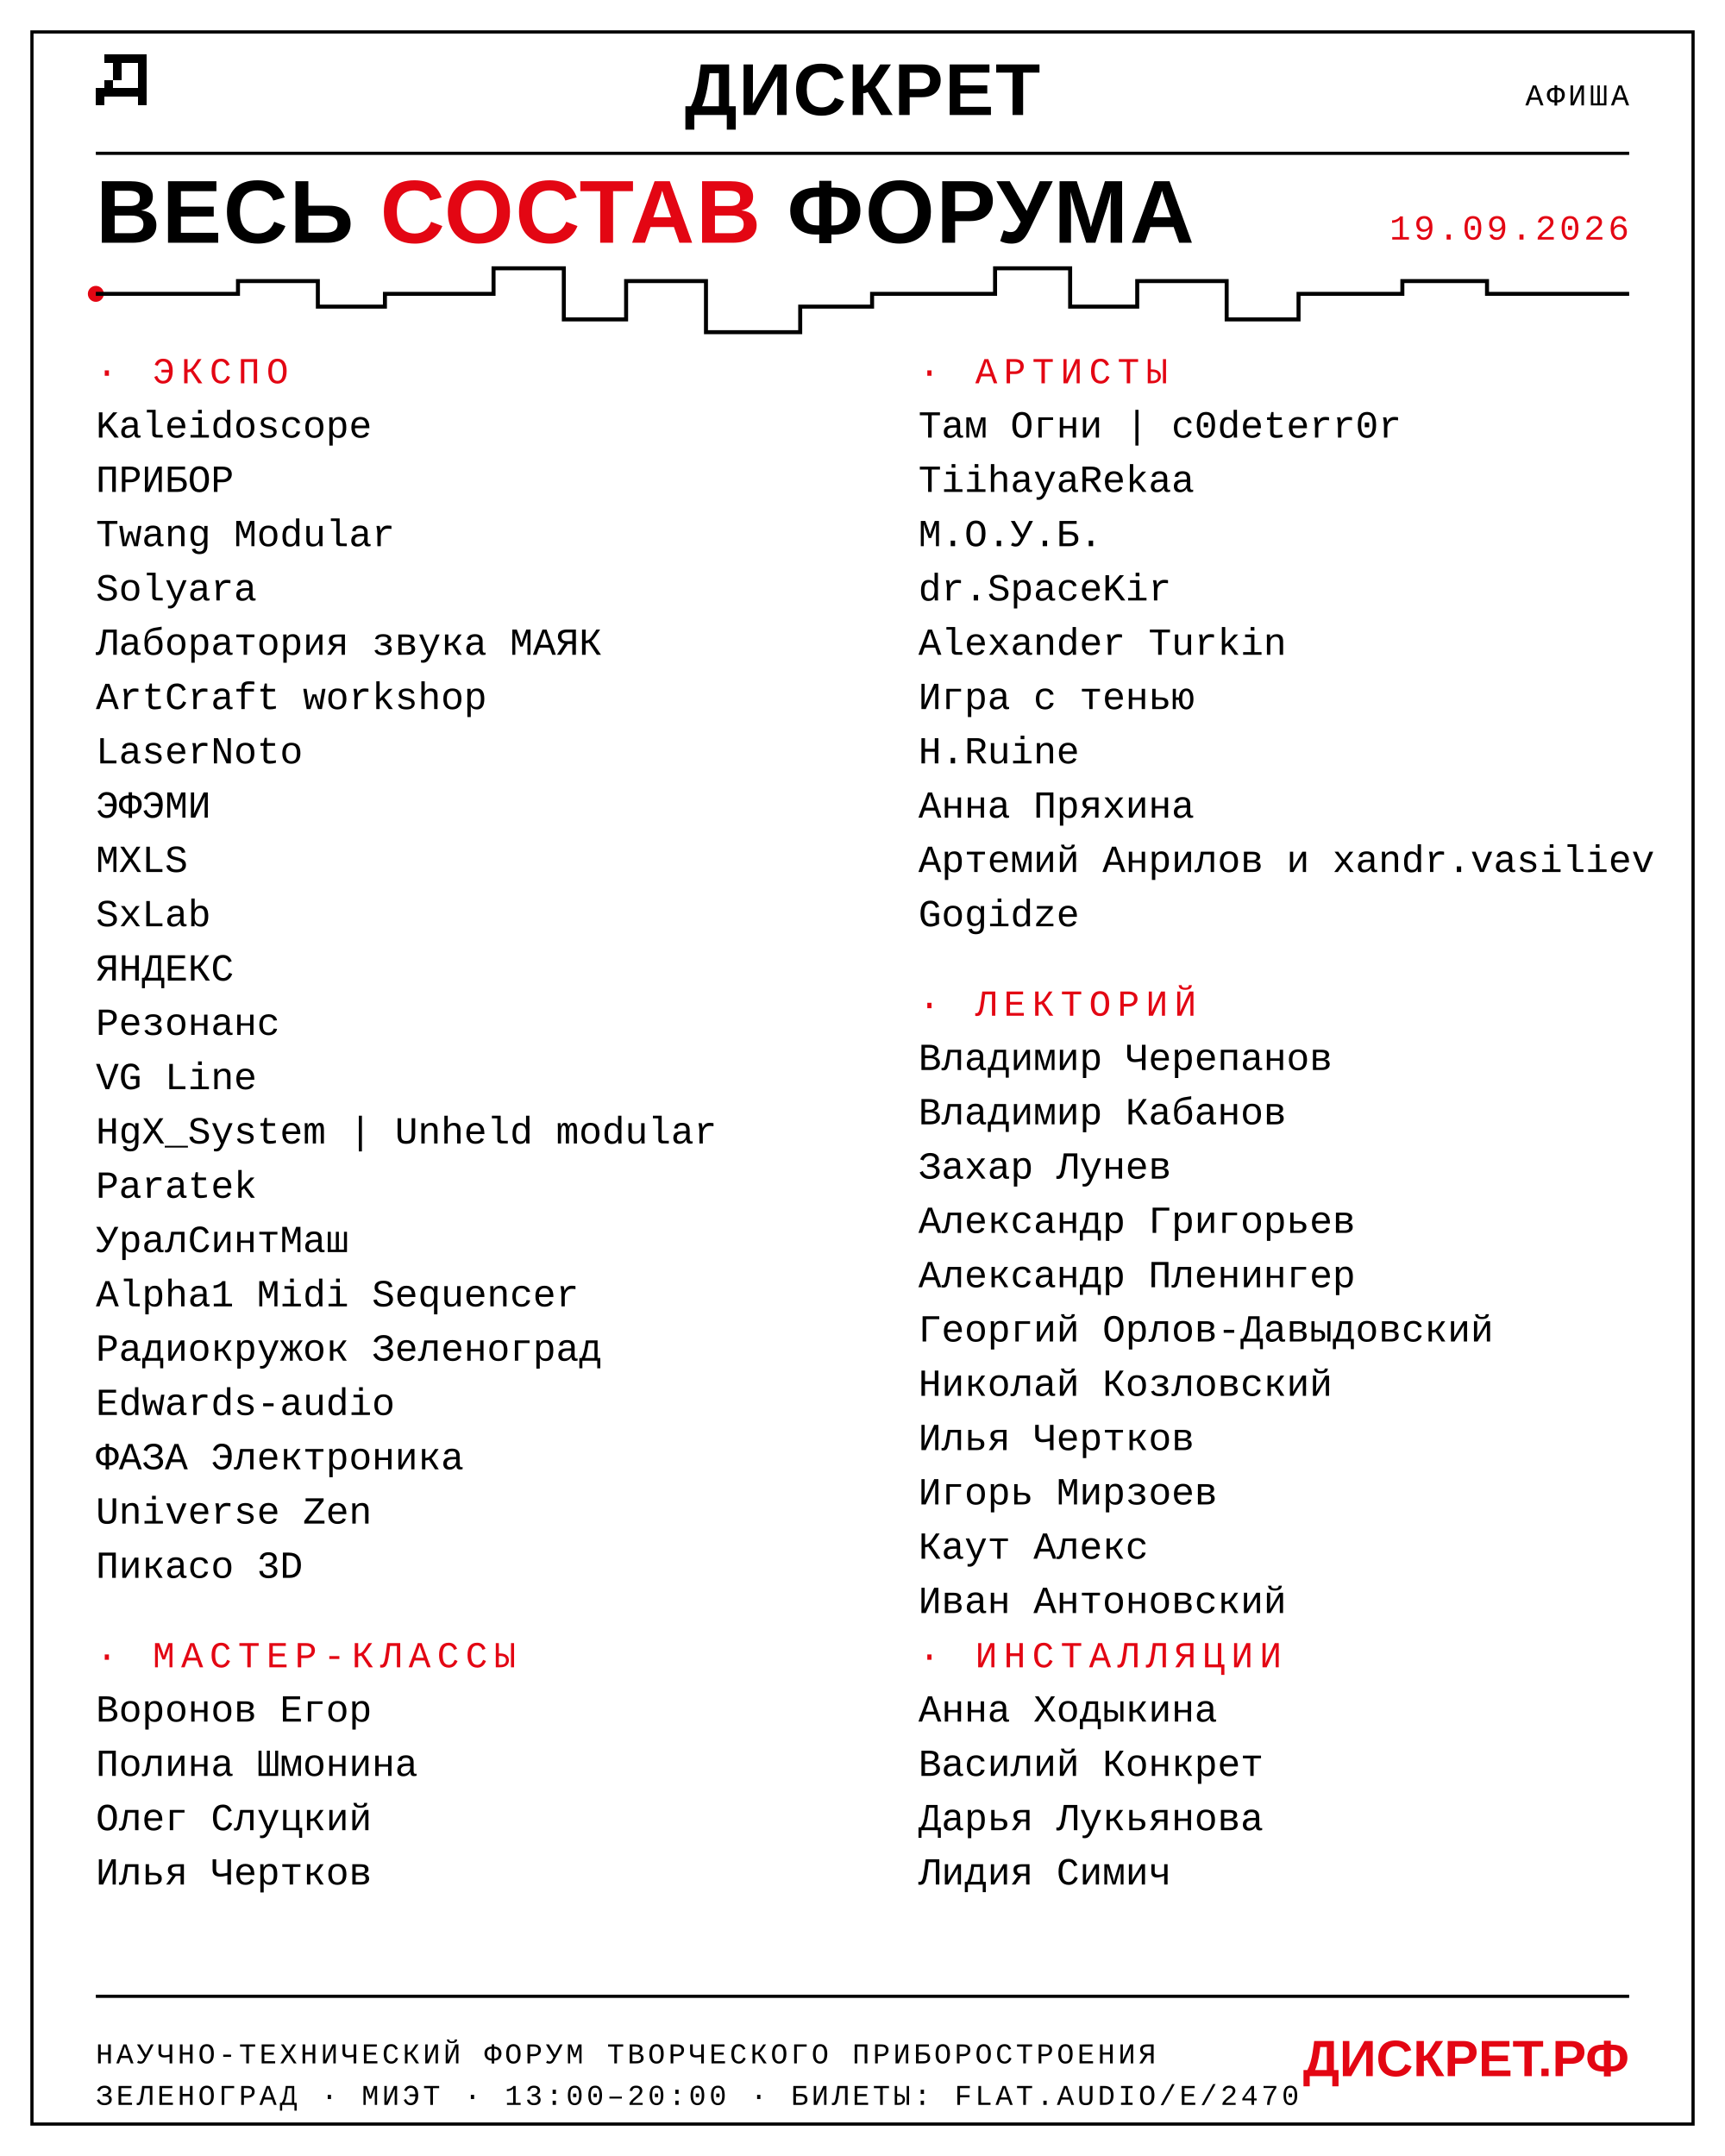
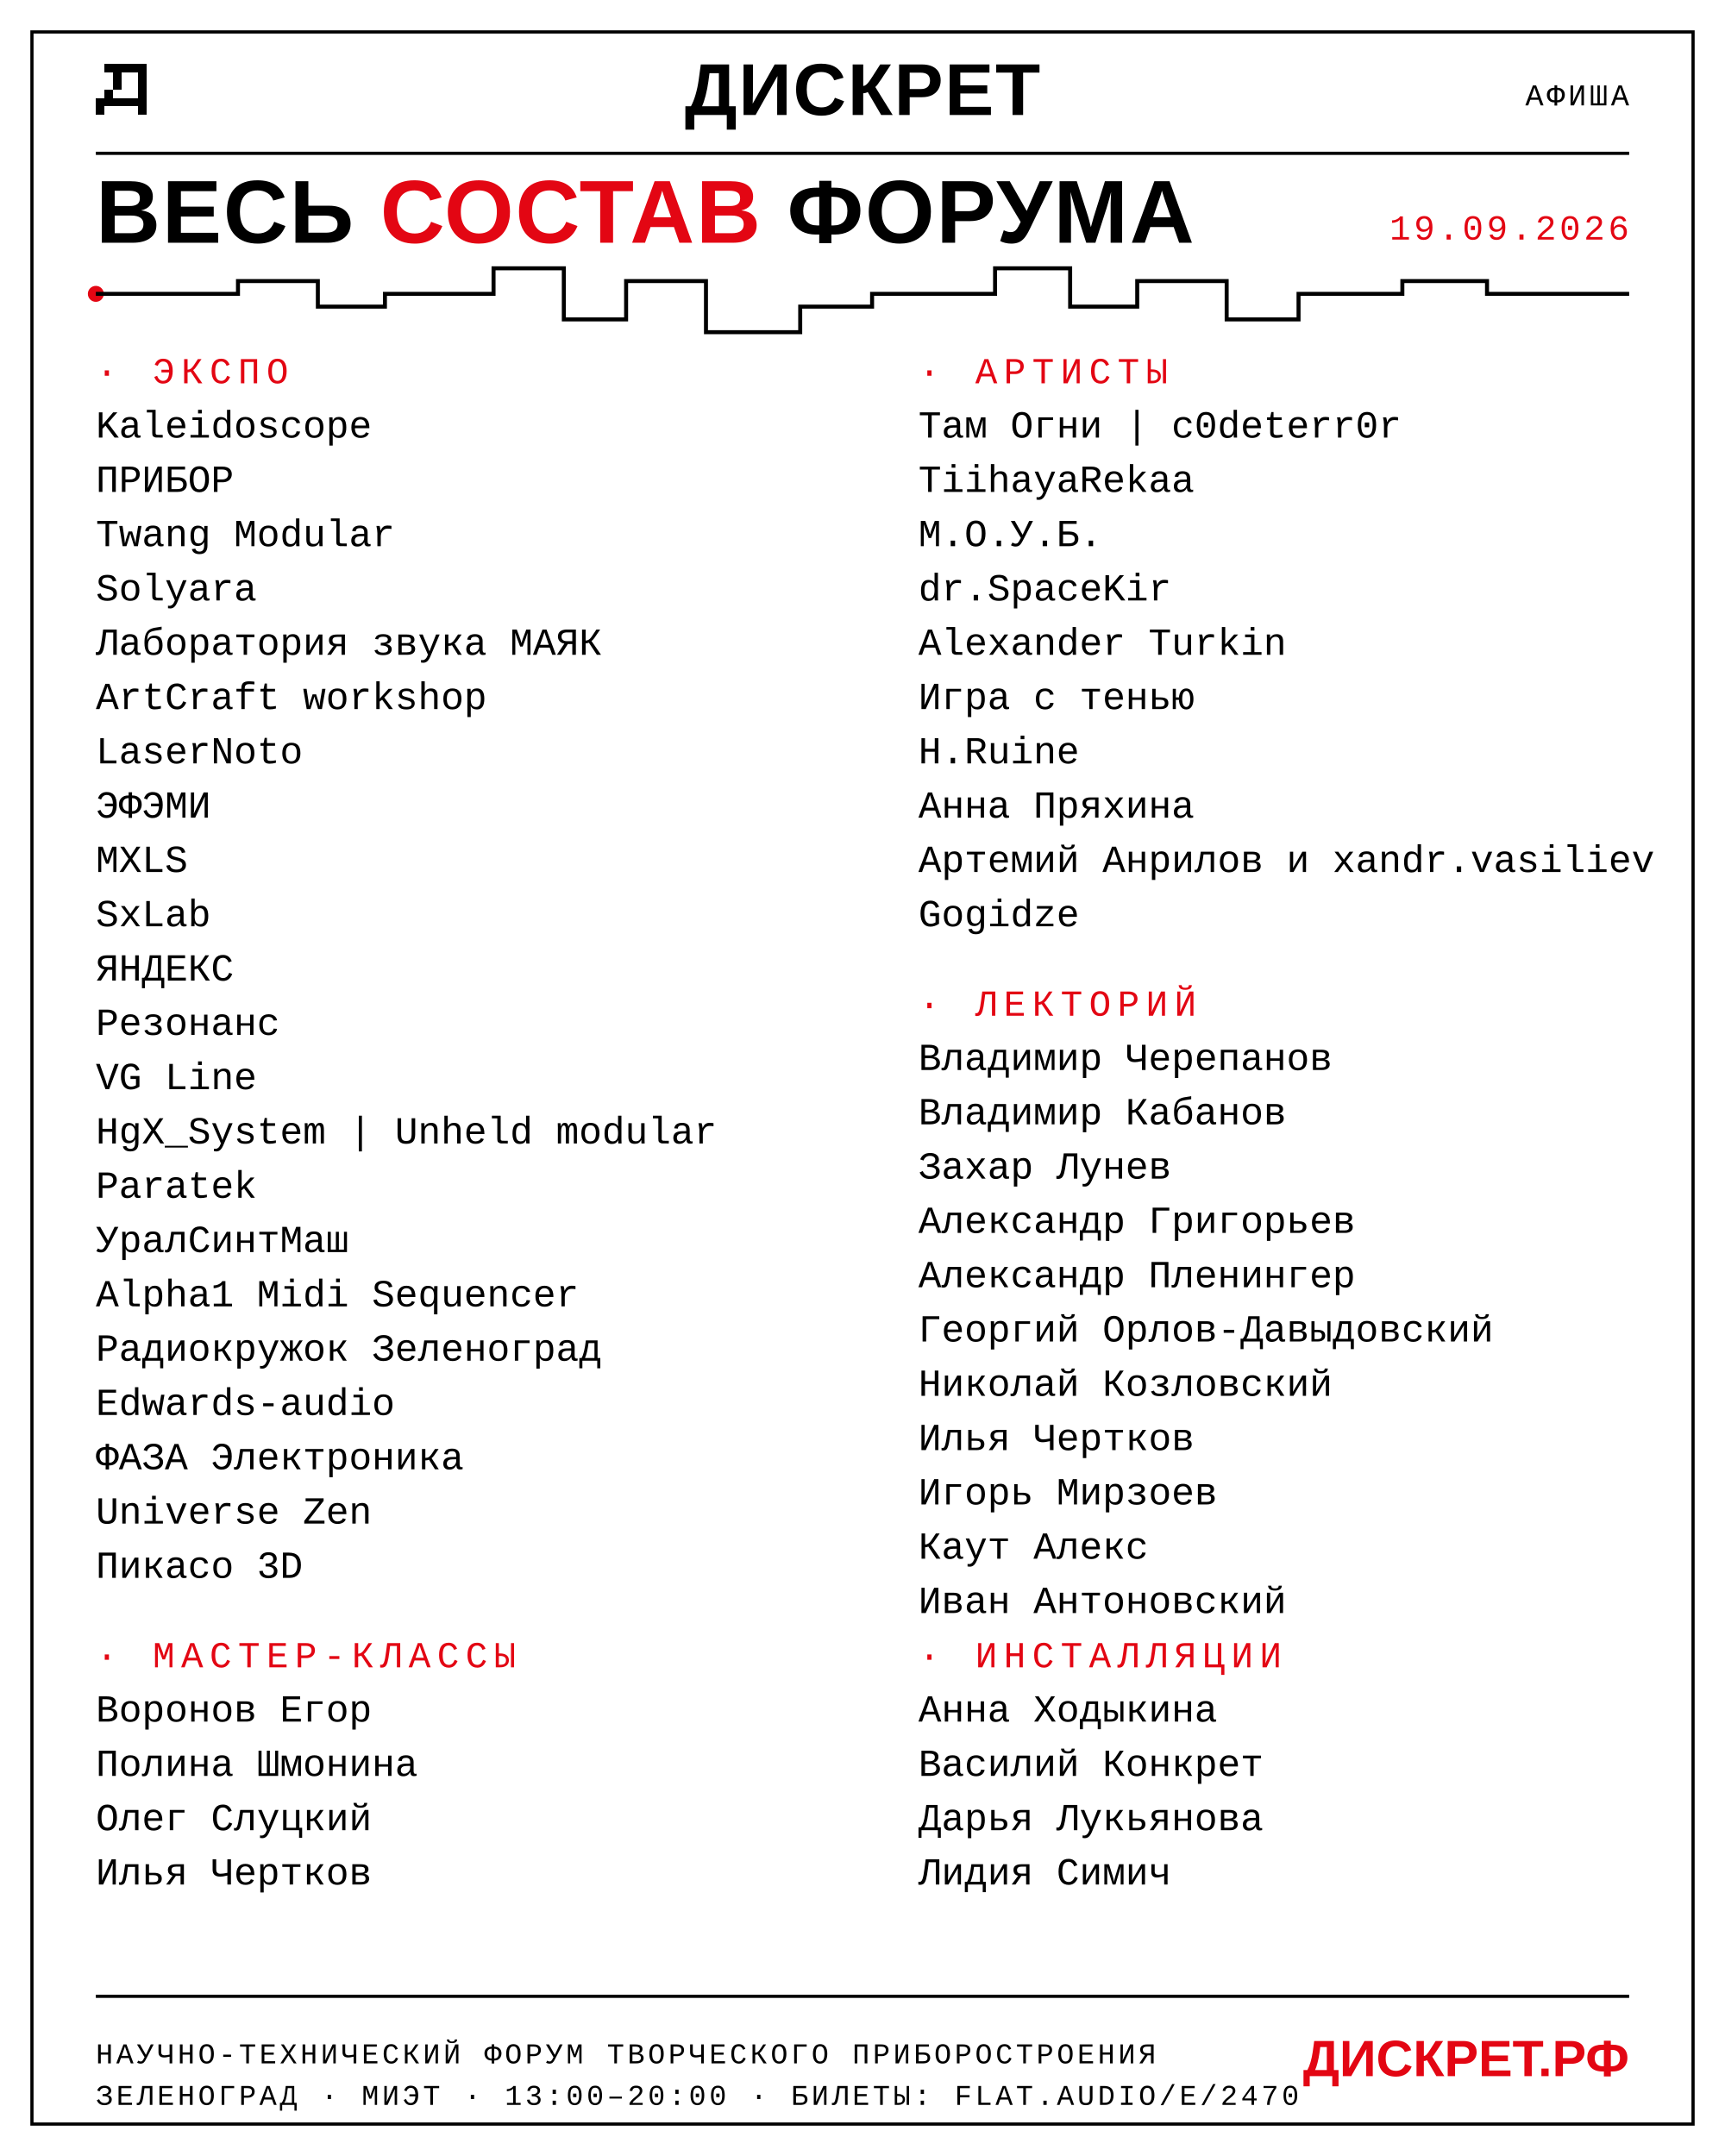
<svg xmlns="http://www.w3.org/2000/svg" width="1080" height="1350" viewBox="0 0 1080 1350" fill="none" font-family="'Arial Narrow','Helvetica Neue',Arial,sans-serif">
  <defs>
    <g id="logoD" shape-rendering="crispEdges" transform="scale(0.66667)">
      <rect x="10" y="0" width="2" height="12" />
      <rect x="2" y="0" width="8" height="2" />
      <rect x="4" y="2" width="2" height="4" />
      <rect x="2" y="6" width="2" height="2" />
      <rect x="0" y="8" width="12" height="2" />
      <rect x="0" y="10" width="2" height="2" />
    </g>
  </defs>
  <rect width="1080" height="1350" fill="#FFFFFF" />
  <rect x="20" y="20" width="1040" height="1310" fill="none" stroke="#000" stroke-width="2" />
-   <use href="#logoD" fill="#000" transform="translate(60,34) scale(4.0)" />
+   <use href="#logoD" fill="#000" transform="translate(60,40) scale(4.0)" />
  <text x="540" y="72" text-anchor="middle" font-weight="800" font-size="46" letter-spacing="1" fill="#000">ДИСКРЕТ</text>
  <text x="1020" y="66" text-anchor="end" font-family="'Courier New',monospace" font-size="19" letter-spacing="2" fill="#000">АФИША</text>
  <line x1="60" y1="96" x2="1020" y2="96" stroke="#000" stroke-width="2" />
  <text x="60" y="152" font-weight="800" font-size="56" letter-spacing="1" fill="#000">ВЕСЬ <tspan fill="#E30613">СОСТАВ</tspan> ФОРУМА</text>
  <text x="1020" y="150" text-anchor="end" font-family="'Courier New',monospace" font-size="22" letter-spacing="2" fill="#E30613">19.09.2026</text>
  <circle cx="60" cy="184" r="5" fill="#E30613" />
  <polyline points="60,184 149,184 149,176 199,176 199,192 241,192 241,184 309,184 309,168 353,168 353,200 392,200 392,176 442,176 442,208 501,208 501,192 546,192 546,184 623,184 623,168 670,168 670,192 712,192 712,176 768,176 768,200 813,200 813,184 878,184 878,176 931,176 931,184 1020,184" fill="none" stroke="#000" stroke-width="2.5" />
  <text x="60" y="240" font-family="'Courier New',monospace" font-size="23" letter-spacing="4" fill="#E30613">· ЭКСПО</text>
  <text x="60" y="274" font-family="'Courier New',monospace" font-size="24" fill="#000">Kaleidoscope</text>
  <text x="60" y="308" font-family="'Courier New',monospace" font-size="24" fill="#000">ПРИБОР</text>
  <text x="60" y="342" font-family="'Courier New',monospace" font-size="24" fill="#000">Twang Modular</text>
  <text x="60" y="376" font-family="'Courier New',monospace" font-size="24" fill="#000">Solyara</text>
  <text x="60" y="410" font-family="'Courier New',monospace" font-size="24" fill="#000">Лаборатория звука МАЯК</text>
  <text x="60" y="444" font-family="'Courier New',monospace" font-size="24" fill="#000">ArtCraft workshop</text>
  <text x="60" y="478" font-family="'Courier New',monospace" font-size="24" fill="#000">LaserNoto</text>
  <text x="60" y="512" font-family="'Courier New',monospace" font-size="24" fill="#000">ЭФЭМИ</text>
  <text x="60" y="546" font-family="'Courier New',monospace" font-size="24" fill="#000">MXLS</text>
  <text x="60" y="580" font-family="'Courier New',monospace" font-size="24" fill="#000">SxLab</text>
  <text x="60" y="614" font-family="'Courier New',monospace" font-size="24" fill="#000">ЯНДЕКС</text>
  <text x="60" y="648" font-family="'Courier New',monospace" font-size="24" fill="#000">Резонанс</text>
  <text x="60" y="682" font-family="'Courier New',monospace" font-size="24" fill="#000">VG Line</text>
  <text x="60" y="716" font-family="'Courier New',monospace" font-size="24" fill="#000">HgX_System | Unheld modular</text>
  <text x="60" y="750" font-family="'Courier New',monospace" font-size="24" fill="#000">Paratek</text>
  <text x="60" y="784" font-family="'Courier New',monospace" font-size="24" fill="#000">УралСинтМаш</text>
  <text x="60" y="818" font-family="'Courier New',monospace" font-size="24" fill="#000">Alpha1 Midi Sequencer</text>
  <text x="60" y="852" font-family="'Courier New',monospace" font-size="24" fill="#000">Радиокружок Зеленоград</text>
  <text x="60" y="886" font-family="'Courier New',monospace" font-size="24" fill="#000">Edwards-audio</text>
  <text x="60" y="920" font-family="'Courier New',monospace" font-size="24" fill="#000">ФАЗА Электроника</text>
  <text x="60" y="954" font-family="'Courier New',monospace" font-size="24" fill="#000">Universe Zen</text>
  <text x="60" y="988" font-family="'Courier New',monospace" font-size="24" fill="#000">Пикасо 3D</text>
  <text x="575" y="240" font-family="'Courier New',monospace" font-size="23" letter-spacing="4" fill="#E30613">· АРТИСТЫ</text>
  <text x="575" y="274" font-family="'Courier New',monospace" font-size="24" fill="#000">Там Огни | c0deterr0r</text>
  <text x="575" y="308" font-family="'Courier New',monospace" font-size="24" fill="#000">TiihayaRekaa</text>
  <text x="575" y="342" font-family="'Courier New',monospace" font-size="24" fill="#000">М.О.У.Б.</text>
  <text x="575" y="376" font-family="'Courier New',monospace" font-size="24" fill="#000">dr.SpaceKir</text>
  <text x="575" y="410" font-family="'Courier New',monospace" font-size="24" fill="#000">Alexander Turkin</text>
  <text x="575" y="444" font-family="'Courier New',monospace" font-size="24" fill="#000">Игра с тенью</text>
  <text x="575" y="478" font-family="'Courier New',monospace" font-size="24" fill="#000">H.Ruine</text>
  <text x="575" y="512" font-family="'Courier New',monospace" font-size="24" fill="#000">Анна Пряхина</text>
  <text x="575" y="546" font-family="'Courier New',monospace" font-size="24" fill="#000">Артемий Анрилов и xandr.vasiliev</text>
  <text x="575" y="580" font-family="'Courier New',monospace" font-size="24" fill="#000">Gogidze</text>
  <text x="575" y="636" font-family="'Courier New',monospace" font-size="23" letter-spacing="4" fill="#E30613">· ЛЕКТОРИЙ</text>
  <text x="575" y="670" font-family="'Courier New',monospace" font-size="24" fill="#000">Владимир Черепанов</text>
  <text x="575" y="704" font-family="'Courier New',monospace" font-size="24" fill="#000">Владимир Кабанов</text>
  <text x="575" y="738" font-family="'Courier New',monospace" font-size="24" fill="#000">Захар Лунев</text>
  <text x="575" y="772" font-family="'Courier New',monospace" font-size="24" fill="#000">Александр Григорьев</text>
  <text x="575" y="806" font-family="'Courier New',monospace" font-size="24" fill="#000">Александр Пленингер</text>
  <text x="575" y="840" font-family="'Courier New',monospace" font-size="24" fill="#000">Георгий Орлов-Давыдовский</text>
  <text x="575" y="874" font-family="'Courier New',monospace" font-size="24" fill="#000">Николай Козловский</text>
  <text x="575" y="908" font-family="'Courier New',monospace" font-size="24" fill="#000">Илья Чертков</text>
  <text x="575" y="942" font-family="'Courier New',monospace" font-size="24" fill="#000">Игорь Мирзоев</text>
  <text x="575" y="976" font-family="'Courier New',monospace" font-size="24" fill="#000">Каут Алекс</text>
  <text x="575" y="1010" font-family="'Courier New',monospace" font-size="24" fill="#000">Иван Антоновский</text>
  <text x="60" y="1044" font-family="'Courier New',monospace" font-size="23" letter-spacing="4" fill="#E30613">· МАСТЕР-КЛАССЫ</text>
  <text x="60" y="1078" font-family="'Courier New',monospace" font-size="24" fill="#000">Воронов Егор</text>
  <text x="60" y="1112" font-family="'Courier New',monospace" font-size="24" fill="#000">Полина Шмонина</text>
  <text x="60" y="1146" font-family="'Courier New',monospace" font-size="24" fill="#000">Олег Слуцкий</text>
  <text x="60" y="1180" font-family="'Courier New',monospace" font-size="24" fill="#000">Илья Чертков</text>
  <text x="575" y="1044" font-family="'Courier New',monospace" font-size="23" letter-spacing="4" fill="#E30613">· ИНСТАЛЛЯЦИИ</text>
  <text x="575" y="1078" font-family="'Courier New',monospace" font-size="24" fill="#000">Анна Ходыкина</text>
  <text x="575" y="1112" font-family="'Courier New',monospace" font-size="24" fill="#000">Василий Конкрет</text>
  <text x="575" y="1146" font-family="'Courier New',monospace" font-size="24" fill="#000">Дарья Лукьянова</text>
  <text x="575" y="1180" font-family="'Courier New',monospace" font-size="24" fill="#000">Лидия Симич</text>
  <line x1="60" y1="1250" x2="1020" y2="1250" stroke="#000" stroke-width="2" />
  <text x="60" y="1292" font-family="'Courier New',monospace" font-size="18" letter-spacing="2" fill="#000">НАУЧНО-ТЕХНИЧЕСКИЙ ФОРУМ ТВОРЧЕСКОГО ПРИБОРОСТРОЕНИЯ</text>
  <text x="60" y="1318" font-family="'Courier New',monospace" font-size="18" letter-spacing="2" fill="#000">ЗЕЛЕНОГРАД · МИЭТ · 13:00–20:00 · БИЛЕТЫ: FLAT.AUDIO/E/2470</text>
  <text x="1020" y="1300" text-anchor="end" font-weight="800" font-size="32" fill="#E30613">ДИСКРЕТ.РФ</text>
</svg>
